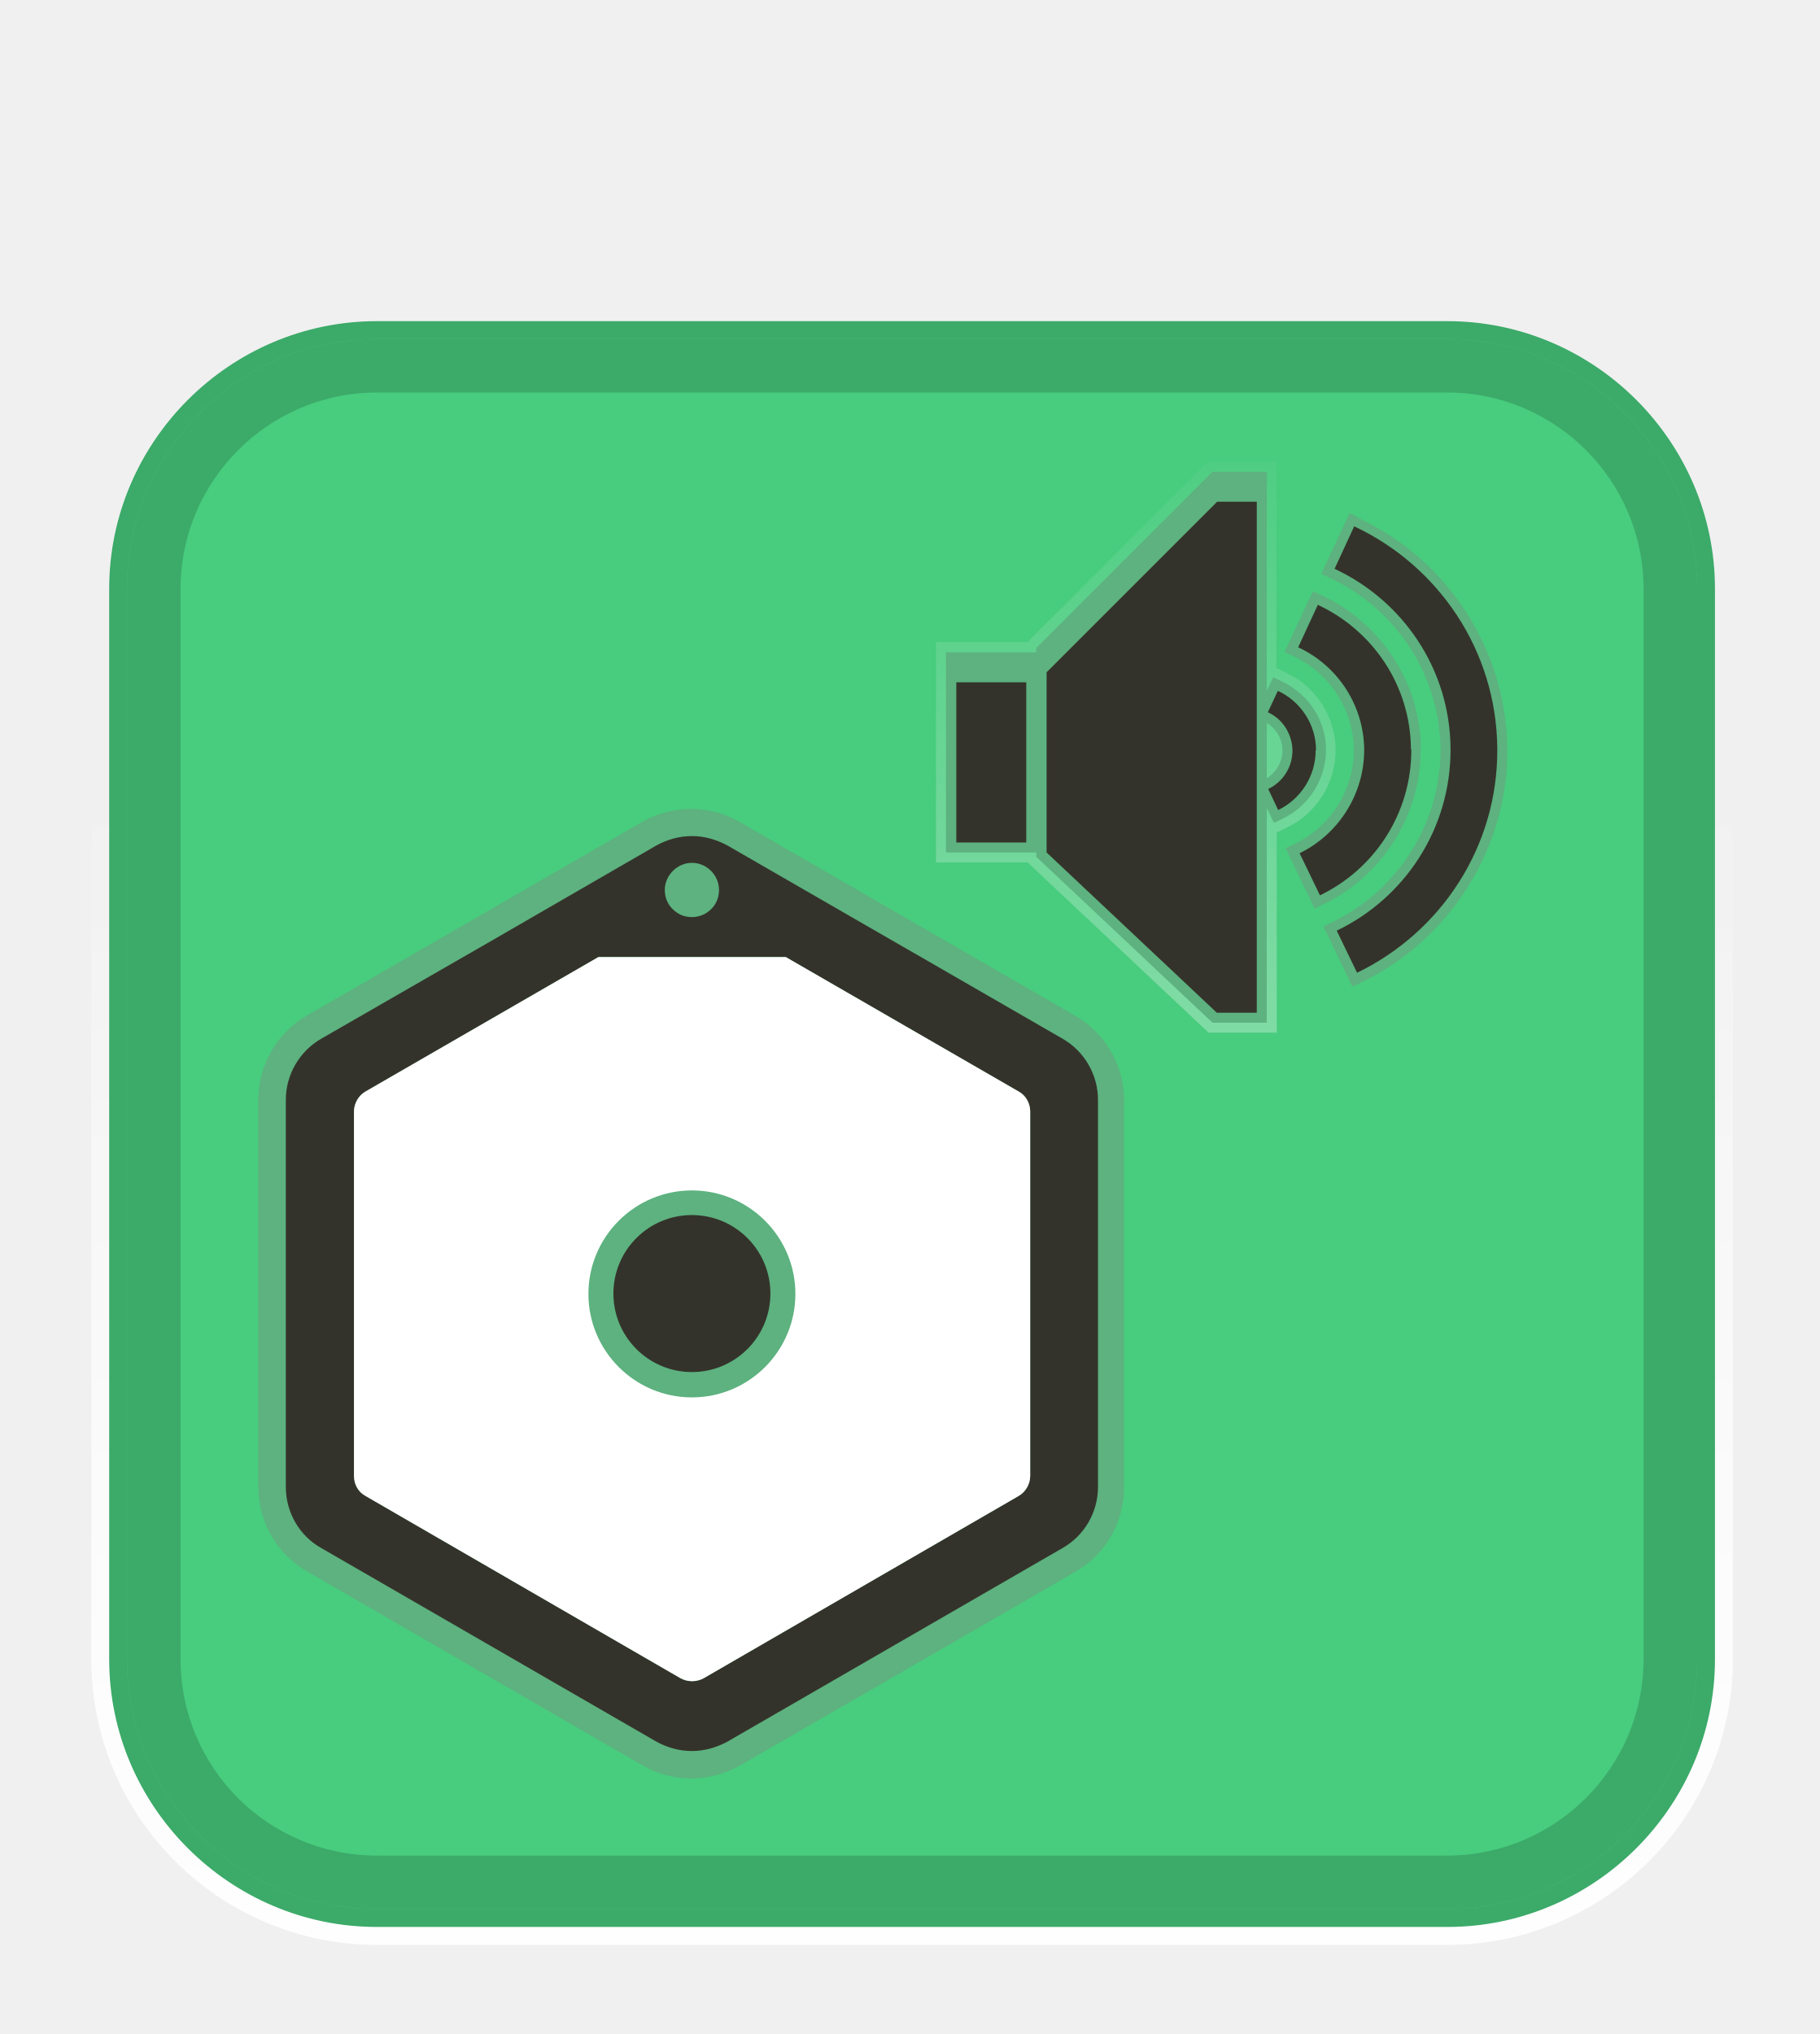
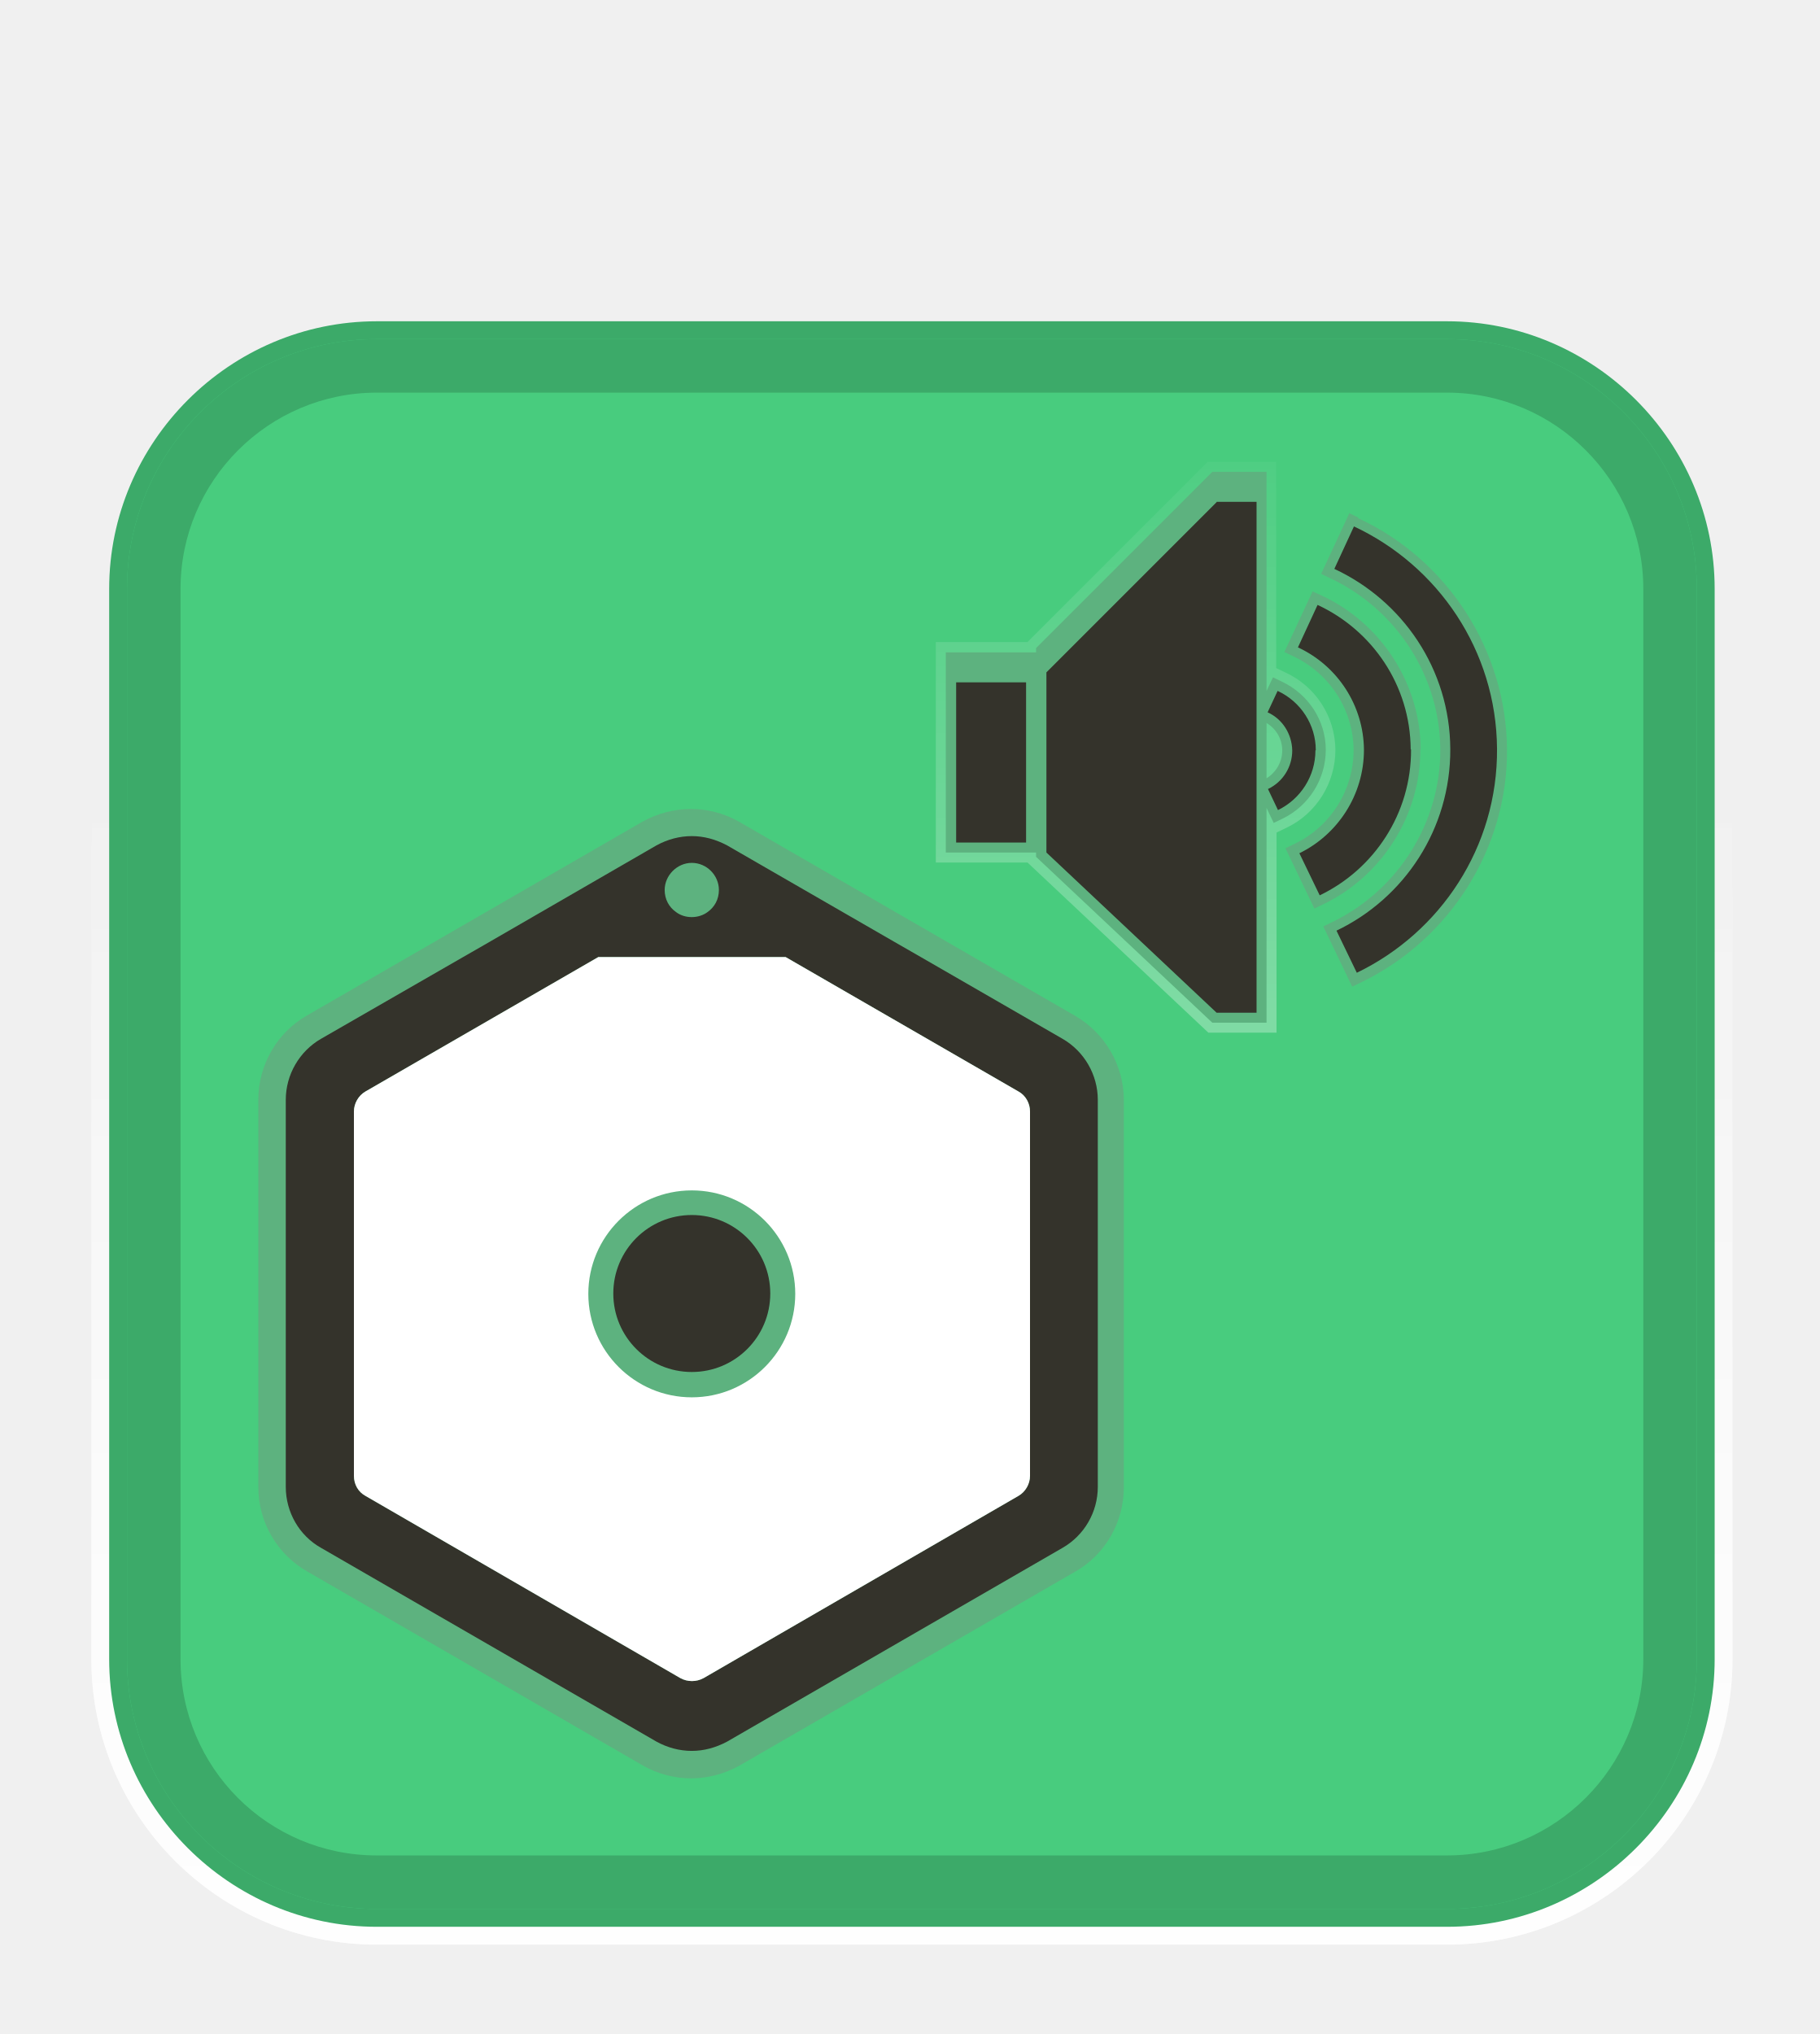
- <svg xmlns="http://www.w3.org/2000/svg" xmlns:xlink="http://www.w3.org/1999/xlink" viewBox="0 0 51 57">
+ <svg xmlns="http://www.w3.org/2000/svg" xmlns:xlink="http://www.w3.org/1999/xlink" width="17.99mm" height="20.11mm" viewBox="0 0 51 57">
  <defs>
    <linearGradient id="linear-gradient" x1="25.56" y1="-551.14" x2="25.56" y2="-518.31" gradientTransform="translate(0 -496.72) scale(1 -1)" gradientUnits="userSpaceOnUse">
      <stop offset="0" stop-color="#fff" />
      <stop offset=".09" stop-color="#fff" stop-opacity=".91" />
      <stop offset="1" stop-color="#fff" stop-opacity="0" />
    </linearGradient>
    <linearGradient id="linear-gradient-2" x1="31.84" y1="-525.07" x2="31.84" y2="-507.38" xlink:href="#linear-gradient" />
  </defs>
  <g id="Layer_2">
    <path d="M10.56,54.5c-4.41,0-8-3.59-8-8v-30c0-4.41,3.59-8,8-8h30c4.41,0,8,3.59,8,8v30c0,4.41-3.59,8-8,8H10.56Z" style="fill:url(#linear-gradient); isolation:isolate; opacity:.75;" />
    <path d="M10.56,54.5c-4.41,0-8-3.59-8-8v-30c0-4.41,3.59-8,8-8h30c4.41,0,8,3.59,8,8v30c0,4.41-3.59,8-8,8H10.56Z" style="fill:url(#linear-gradient); isolation:isolate; opacity:.75;" />
    <path d="M48.06,46.5c0,4.12-3.38,7.5-7.5,7.5H10.56c-4.12,0-7.5-3.38-7.5-7.5v-30c0-4.12,3.38-7.5,7.5-7.5h30c4.12,0,7.5,3.38,7.5,7.5v30Z" style="fill:#3caa69;" />
    <path d="M40.56,9.5H10.56c-3.86,0-7,3.14-7,7v30c0,3.86,3.14,7,7,7h30c3.86,0,7-3.14,7-7v-30c0-3.86-3.14-7-7-7Z" style="fill:#48cc7e;" />
    <path d="M40.56,9.5H10.56c-3.86,0-7,3.14-7,7v30c0,3.86,3.14,7,7,7h30c3.86,0,7-3.14,7-7v-30c0-3.86-3.14-7-7-7ZM46.06,46.5c0,3.03-2.47,5.5-5.5,5.5H10.56c-3.04,0-5.5-2.46-5.5-5.5v-30c0-3.03,2.47-5.5,5.5-5.5h30c3.03,0,5.5,2.47,5.5,5.5v30Z" style="fill:#3caa69;" />
  </g>
  <g id="Layer_1">
    <path d="M33.87,28.94l-5.07-4.77h-2.57v-6.18h2.57l5.05-5.05h1.92v5.78l.27.13c.84.39,1.38,1.23,1.39,2.16,0,.93-.53,1.78-1.36,2.18l-.29.14v5.61h-1.91Z" style="fill:url(#linear-gradient-2); isolation:isolate; opacity:.3;" />
    <path d="M37.16,21.01c0-.82-.49-1.56-1.23-1.91l-.25-.12-.18.38v-6.14h-1.52l-4.94,4.94v.12h-2.53v5.61h2.53v.12l4.94,4.65h1.52v-6.02l.2.42.25-.12c.74-.36,1.21-1.11,1.21-1.93ZM35.5,21.8v-1.54c.27.16.44.45.44.77,0,.32-.17.61-.44.78Z" style="fill:#5db27f;" />
    <path d="M39.82,21c-.01-1.84-1.1-3.53-2.77-4.31l-.26-.12-.79,1.7.25.12c1.02.48,1.68,1.5,1.69,2.62,0,1.13-.64,2.15-1.66,2.64l-.25.12.81,1.69.25-.12c1.66-.8,2.73-2.51,2.72-4.34Z" style="fill:#5db27f;" />
    <path d="M38.07,14.5l-.25-.12-.79,1.7.25.12c1.86.87,3.08,2.75,3.09,4.8.01,2.04-1.17,3.94-3.03,4.84l-.25.12.81,1.69.25-.12c2.5-1.21,4.11-3.77,4.09-6.53-.02-2.76-1.65-5.31-4.17-6.48Z" style="fill:#5db27f;" />
    <path d="M36.88,21.02c0-.71-.42-1.36-1.07-1.66l-.28.6c.42.19.68.61.69,1.07,0,.46-.26.88-.68,1.08l.28.59c.64-.31,1.05-.96,1.05-1.67Z" style="fill:#34332b;" />
    <path d="M39.54,21c-.01-1.8-1.08-3.34-2.61-4.05l-.55,1.19c1.12.52,1.84,1.64,1.85,2.87,0,1.27-.74,2.38-1.81,2.9l.57,1.18c1.52-.73,2.57-2.29,2.56-4.09Z" style="fill:#34332b;" />
    <path d="M41.96,20.98c-.02-2.76-1.66-5.13-4.01-6.23l-.55,1.19c1.91.89,3.24,2.81,3.25,5.05.01,2.24-1.29,4.18-3.19,5.09l.57,1.18c2.34-1.13,3.95-3.52,3.93-6.28Z" style="fill:#34332b;" />
    <path d="M26.8,19.12h1.96v4.49h-1.96v-4.49Z" style="fill:#34332b;" />
    <path d="M34.1,14.07l-4.77,4.77v5.05l4.77,4.49h1.12v-14.32h-1.12Z" style="fill:#34332b;" />
    <path d="M19.38,49.84c-.47,0-.94-.12-1.36-.36l-9.41-5.44c-.84-.48-1.37-1.38-1.37-2.37v-10.85c0-.97.52-1.88,1.36-2.36l9.4-5.43c.86-.48,1.88-.48,2.72,0l9.42,5.44c.84.49,1.36,1.39,1.36,2.36v10.85c0,.98-.52,1.89-1.37,2.37l-9.4,5.43c-.43.24-.9.36-1.37.36ZM10.66,41.29l8.73,5.04,8.73-5.04v-10.08l-6.31-3.64h-4.84l-6.31,3.64v10.08ZM19.39,24.93h0s0,0,0,0Z" style="fill:#5db27f;" />
    <path d="M29.78,29.11l-3.97-2.29-.61-.35-4.82-2.78c-.32-.17-.65-.26-.99-.26s-.68.09-.99.26l-4.81,2.78-.61.35-3.98,2.29c-.61.35-.99,1.01-.99,1.71v10.85c0,.71.38,1.37.99,1.71l9.4,5.43c.31.17.65.26.99.26s.67-.09.99-.26l9.4-5.43c.61-.35.99-1,.99-1.71v-10.85c0-.7-.38-1.36-.99-1.71ZM19.39,24.18c.42,0,.76.35.76.76,0,.26-.12.48-.32.62-.12.09-.28.14-.44.14-.17,0-.32-.05-.44-.14-.2-.14-.32-.36-.32-.62,0-.41.35-.76.76-.76ZM28.87,41.36c0,.23-.13.45-.32.56l-8.83,5.11c-.2.11-.45.11-.65,0l-8.83-5.11c-.2-.11-.32-.32-.32-.56v-10.21c0-.23.13-.45.32-.56l6.53-3.77h5.25l6.53,3.77c.2.11.32.33.32.56v10.21Z" style="fill:#34332b;" />
    <path d="M28.87,31.15v10.21c0,.23-.13.45-.32.56l-8.83,5.11c-.2.11-.45.11-.65,0l-8.83-5.11c-.2-.11-.32-.32-.32-.56v-10.21c0-.23.13-.45.32-.56l6.53-3.77h5.25l6.53,3.77c.2.11.32.33.32.56Z" style="fill:#fff;" />
    <path d="M19.39,39.16c-1.6,0-2.9-1.3-2.9-2.9s1.3-2.9,2.9-2.9,2.9,1.3,2.9,2.9-1.3,2.9-2.9,2.9ZM19.39,34.75c-.83,0-1.5.67-1.5,1.5s.67,1.5,1.5,1.5,1.5-.67,1.5-1.5-.67-1.5-1.5-1.5Z" style="fill:#5db27f;" />
    <circle cx="19.39" cy="36.25" r="2.2" style="fill:#34332b;" />
  </g>
</svg>
